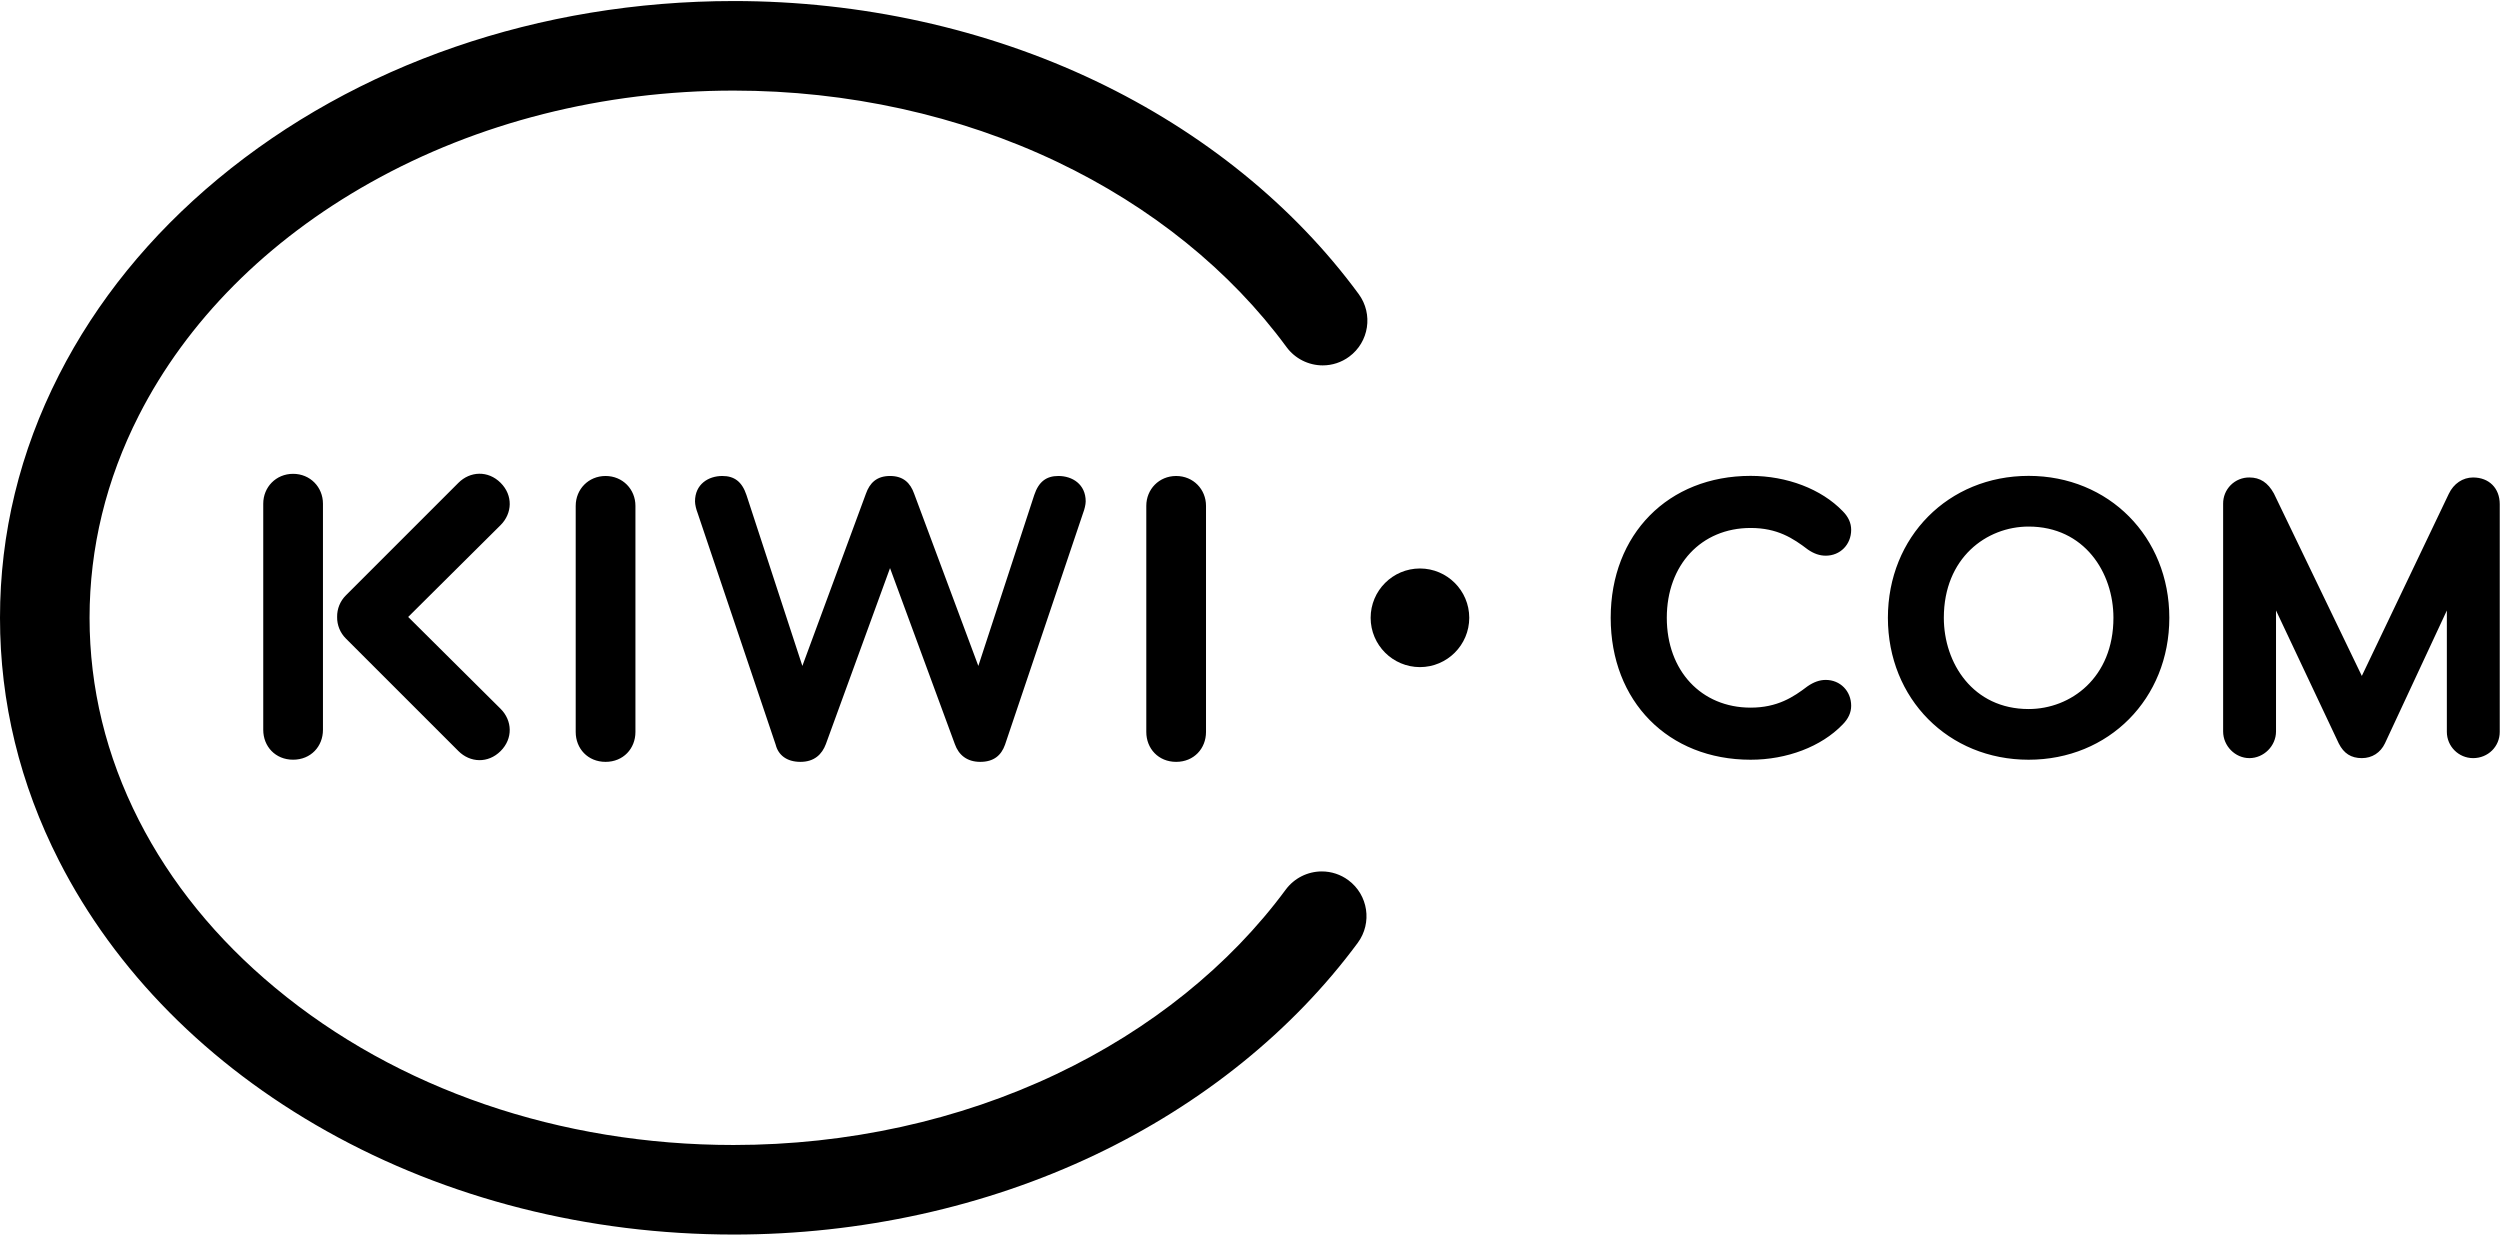
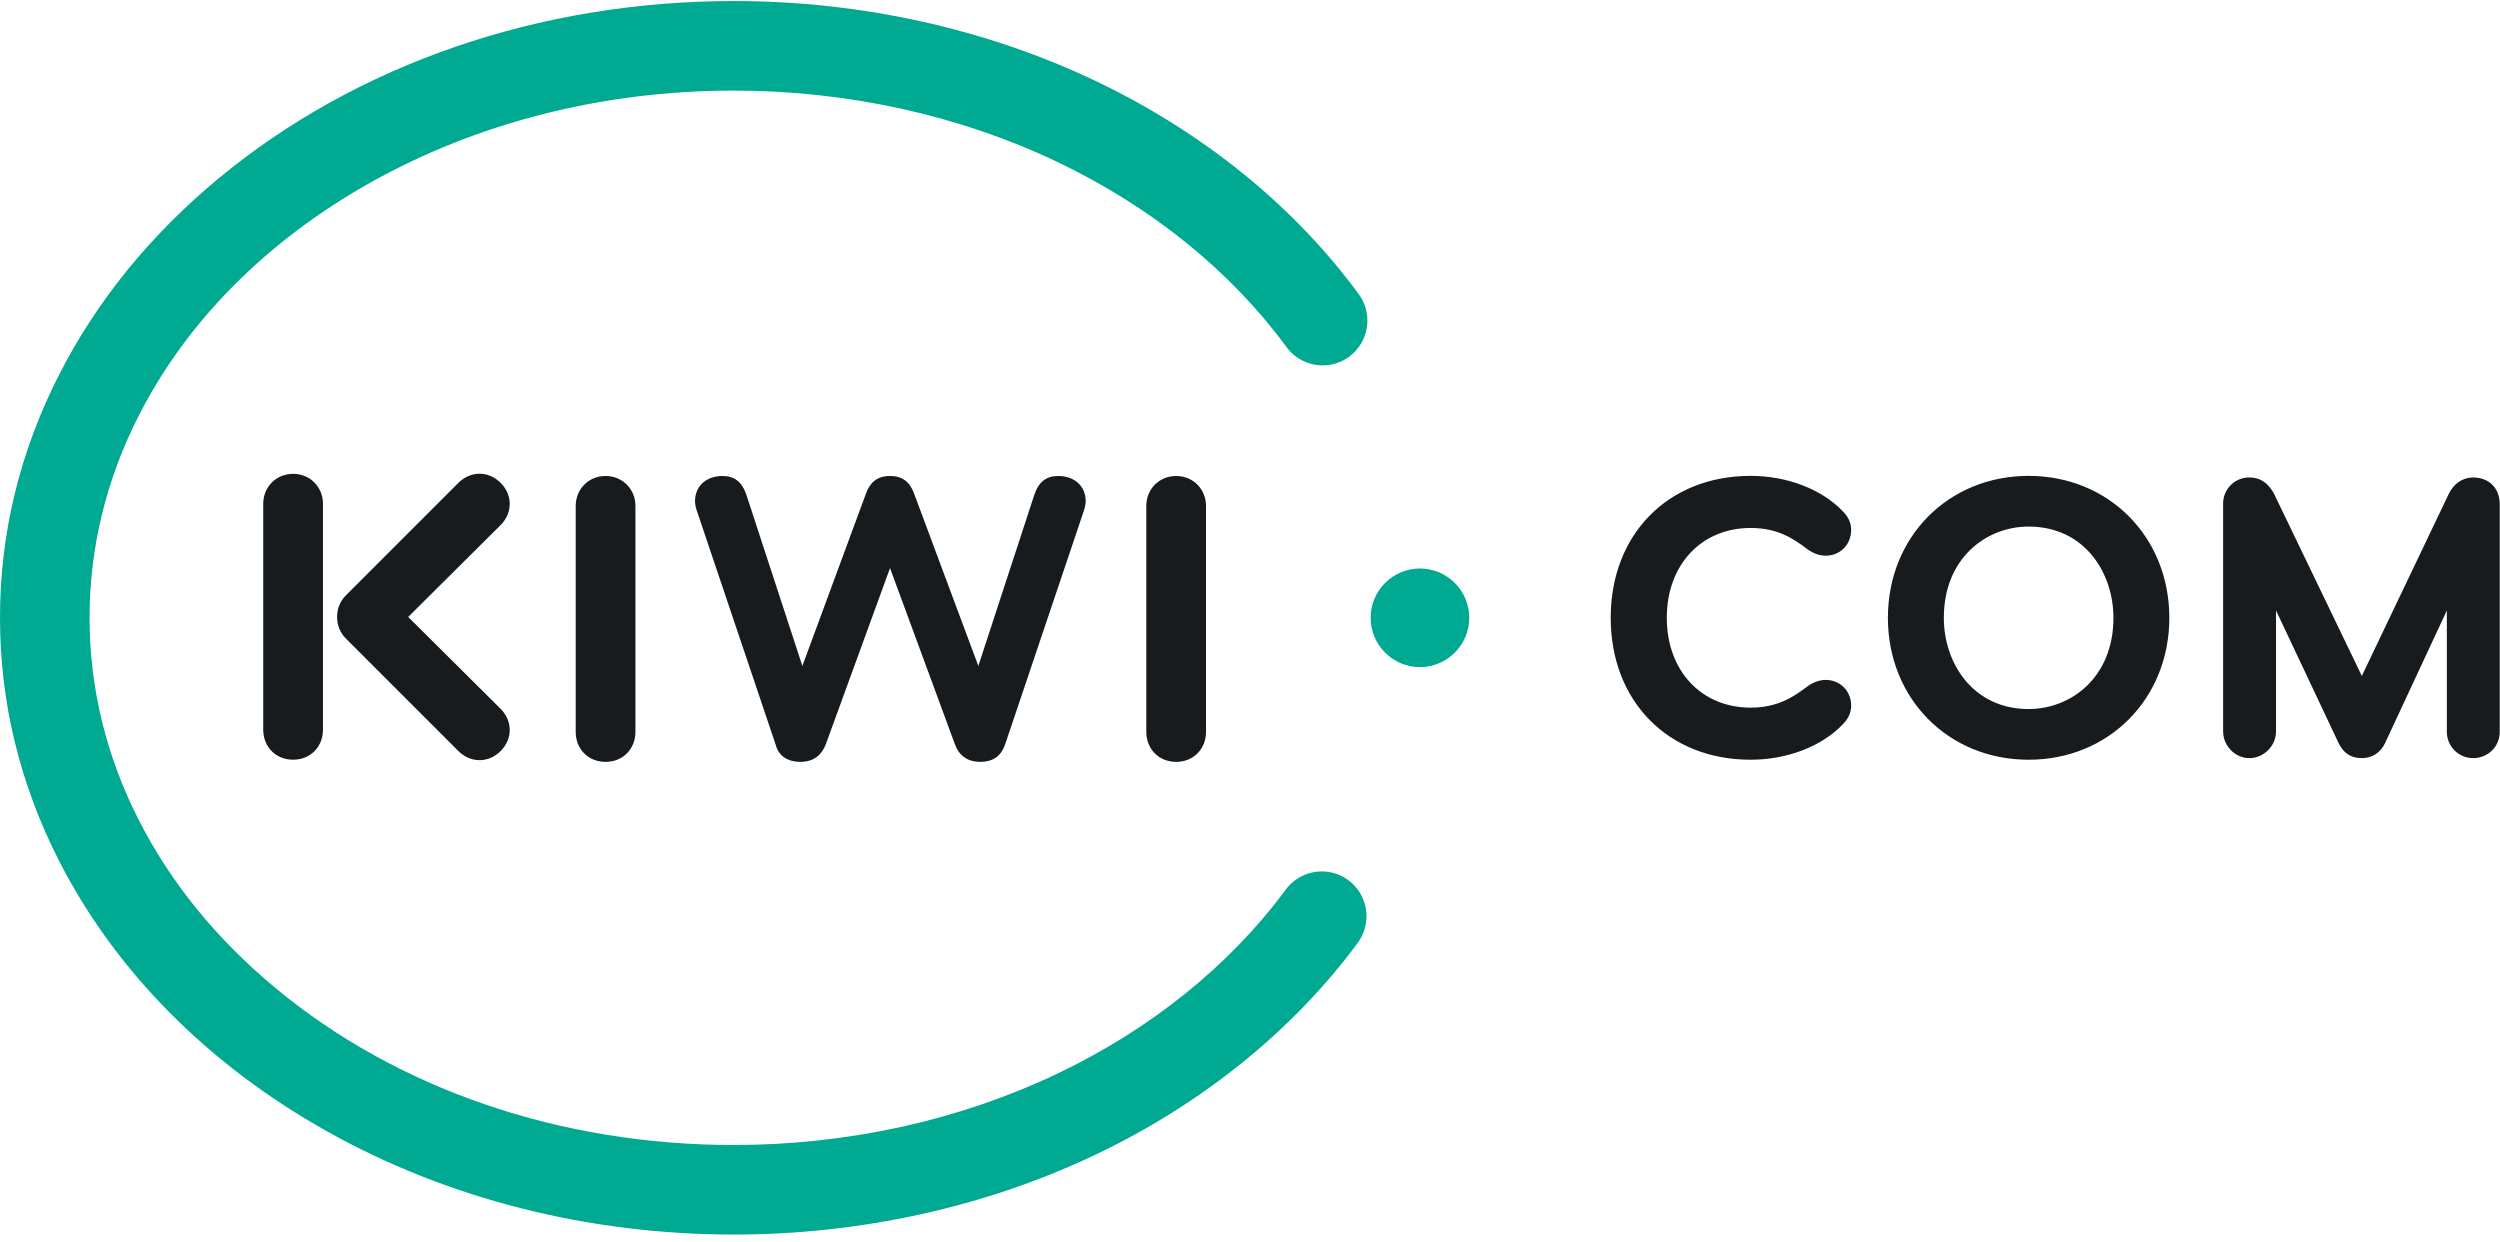
- <svg xmlns="http://www.w3.org/2000/svg" height="138" width="278">
-   <g fill="#000">
-     <path d="m120.447 57.027c.14-.354.282-.919.282-1.272 0-1.907-1.483-2.826-3.037-2.826-1.342 0-2.19.636-2.685 2.12l-6.216 19.003-7.135-19.145c-.424-1.2-1.2-1.978-2.685-1.978-1.483 0-2.26.777-2.683 1.978l-7.065 19.145-6.216-19.003c-.495-1.483-1.343-2.12-2.685-2.12-1.554 0-3.037.919-3.037 2.826 0 .353.14.918.282 1.272l8.689 25.784c.283 1.13 1.2 1.908 2.755 1.908 1.554 0 2.402-.848 2.826-1.979l7.134-19.568 7.206 19.568c.424 1.2 1.342 1.979 2.826 1.979s2.331-.706 2.755-1.908zm-64.777 21.796-10.28-10.218 10.28-10.217c1.298-1.3 1.4-3.298 0-4.696-1.399-1.399-3.397-1.3-4.695 0l-12.508 12.508a3.303 3.303 0 0 0 -.979 2.405 3.302 3.302 0 0 0 .979 2.405l12.508 12.507c1.298 1.3 3.296 1.4 4.695 0 1.398-1.397 1.298-3.395 0-4.694zm-19.757 2.337v-25.15c0-1.836-1.412-3.32-3.32-3.32s-3.32 1.484-3.32 3.32v25.15c0 1.835 1.341 3.319 3.32 3.319 1.978 0 3.32-1.484 3.32-3.32zm28.105-24.91v25.147c0 1.837 1.343 3.322 3.32 3.322 1.98 0 3.322-1.485 3.322-3.322v-25.147c0-1.837-1.414-3.32-3.321-3.32s-3.32 1.483-3.32 3.32zm63.45 0v25.147c0 1.837 1.342 3.322 3.32 3.322s3.32-1.485 3.32-3.322v-25.147c0-1.837-1.413-3.32-3.32-3.32s-3.32 1.483-3.32 3.32zm0 0v25.147c0 1.837 1.342 3.322 3.32 3.322s3.32-1.485 3.32-3.322v-25.147c0-1.837-1.413-3.32-3.32-3.32s-3.32 1.483-3.32 3.32zm0 0v25.147c0 1.837 1.342 3.322 3.32 3.322s3.32-1.485 3.32-3.322v-25.147c0-1.837-1.413-3.32-3.32-3.32s-3.32 1.483-3.32 3.32zm67.2 2.46c2.975 0 4.71 1.136 6.371 2.402.663.458 1.312.68 1.982.68 1.612 0 2.829-1.236 2.829-2.874 0-.764-.31-1.446-.947-2.084-2.37-2.453-6.196-3.917-10.235-3.917-9.16 0-15.559 6.49-15.559 15.782 0 9.293 6.398 15.783 15.56 15.783 4.038 0 7.858-1.459 10.217-3.901.648-.65.964-1.336.964-2.1 0-1.638-1.217-2.874-2.83-2.874-.671 0-1.334.233-2.029.714-1.569 1.198-3.35 2.368-6.323 2.368-5.487 0-9.32-4.108-9.32-9.99s3.833-9.989 9.32-9.989zm30.914-5.793c-8.92 0-15.648 6.785-15.648 15.782 0 8.998 6.727 15.783 15.648 15.783 8.92 0 15.647-6.785 15.647-15.783 0-8.997-6.726-15.782-15.647-15.782zm0 25.928c-6.19 0-9.428-5.104-9.428-10.146 0-6.66 4.743-10.145 9.428-10.145 6.192 0 9.432 5.104 9.432 10.145 0 6.661-4.745 10.146-9.432 10.146zm49.427-25.75c-1.15 0-2.16.681-2.703 1.82l-9.671 20.25-.085-.178-9.693-20.112c-.669-1.214-1.535-1.78-2.727-1.78a2.887 2.887 0 0 0 -2.918 2.92v25.324c0 1.607 1.336 2.964 2.918 2.964 1.606 0 2.963-1.357 2.963-2.964v-13.456l6.98 14.792c.558 1.11 1.373 1.628 2.564 1.628 1.135 0 2.071-.599 2.569-1.643l6.884-14.774v13.499c0 1.609 1.31 2.918 2.919 2.918 1.661 0 2.962-1.282 2.962-2.918v-25.326c0-1.772-1.19-2.963-2.962-2.963z" />
-     <path d="m149.934 97.876a4.941 4.941 0 0 0 -2.952-.973 5.002 5.002 0 0 0 -4.01 2.024c-6.244 8.46-15.06 15.553-25.496 20.511-10.851 5.16-23.254 7.885-35.904 7.885-19.301 0-37.403-6.207-50.97-17.48-6.513-5.404-11.615-11.678-15.165-18.646-3.633-7.135-5.476-14.704-5.478-22.496.002-7.792 1.845-15.362 5.478-22.499 5.343-10.491 14.25-19.448 25.759-25.902 11.927-6.69 25.896-10.226 40.402-10.226 12.648 0 25.081 2.74 35.956 7.924 10.458 4.984 19.279 12.107 25.51 20.6a5.001 5.001 0 0 0 4.018 2.033 4.942 4.942 0 0 0 2.942-.965 4.985 4.985 0 0 0 1.067-6.96c-7.206-9.815-17.32-18.01-29.252-23.698-12.204-5.817-26.119-8.891-40.239-8.892-21.622.004-41.992 7.028-57.36 19.777-7.56 6.277-13.507 13.607-17.676 21.789-4.357 8.545-6.566 17.635-6.564 27.018-.002 9.383 2.207 18.472 6.564 27.017 6.248 12.253 16.54 22.65 29.761 30.066 13.412 7.521 29.067 11.498 45.273 11.499 14.083 0 27.968-3.06 40.153-8.85 11.909-5.662 22.017-13.82 29.233-23.592a4.987 4.987 0 0 0 -1.05-6.965" />
-     <path d="m157.898 63.215a5.49 5.49 0 0 0 -5.483 5.484 5.49 5.49 0 0 0 5.483 5.484 5.49 5.49 0 0 0 5.483-5.484 5.49 5.49 0 0 0 -5.483-5.484" />
+ <svg xmlns="http://www.w3.org/2000/svg" width="278" height="138">
+   <g fill="none">
+     <path fill="#171B1E" d="M120.447 57.027c.14-.354.282-.919.282-1.272 0-1.907-1.483-2.826-3.037-2.826-1.342 0-2.19.636-2.685 2.12l-6.216 19.003-7.135-19.145c-.424-1.2-1.2-1.978-2.685-1.978-1.483 0-2.26.777-2.683 1.978l-7.065 19.145-6.216-19.003c-.495-1.483-1.343-2.12-2.685-2.12-1.554 0-3.037.919-3.037 2.826 0 .353.14.918.282 1.272l8.689 25.784c.283 1.13 1.2 1.908 2.755 1.908 1.554 0 2.402-.848 2.826-1.979l7.134-19.568 7.206 19.568c.424 1.2 1.342 1.979 2.826 1.979s2.331-.706 2.755-1.908l8.689-25.784zM55.67 78.823L45.39 68.605l10.28-10.217c1.298-1.3 1.4-3.298 0-4.696-1.399-1.399-3.397-1.3-4.695 0L38.467 66.2a3.303 3.303 0 0 0-.979 2.405 3.302 3.302 0 0 0 .979 2.405l12.508 12.507c1.298 1.3 3.296 1.4 4.695 0 1.398-1.397 1.298-3.395 0-4.694zM35.913 81.16V56.01c0-1.836-1.412-3.32-3.32-3.32s-3.32 1.484-3.32 3.32v25.15c0 1.835 1.341 3.319 3.32 3.319 1.978 0 3.32-1.484 3.32-3.32zm28.105-24.91v25.147c0 1.837 1.343 3.322 3.32 3.322 1.98 0 3.322-1.485 3.322-3.322V56.25c0-1.837-1.414-3.32-3.321-3.32-1.907 0-3.32 1.483-3.32 3.32zm63.45 0v25.147c0 1.837 1.342 3.322 3.32 3.322 1.978 0 3.32-1.485 3.32-3.322V56.25c0-1.837-1.413-3.32-3.32-3.32-1.907 0-3.32 1.483-3.32 3.32zm0 0v25.147c0 1.837 1.342 3.322 3.32 3.322 1.978 0 3.32-1.485 3.32-3.322V56.25c0-1.837-1.413-3.32-3.32-3.32-1.907 0-3.32 1.483-3.32 3.32zm0 0v25.147c0 1.837 1.342 3.322 3.32 3.322 1.978 0 3.32-1.485 3.32-3.322V56.25c0-1.837-1.413-3.32-3.32-3.32-1.907 0-3.32 1.483-3.32 3.32zm67.2 2.46c2.975 0 4.71 1.136 6.371 2.402.663.458 1.312.68 1.982.68 1.612 0 2.829-1.236 2.829-2.874 0-.764-.31-1.446-.947-2.084-2.37-2.453-6.196-3.917-10.235-3.917-9.16 0-15.559 6.49-15.559 15.782 0 9.293 6.398 15.783 15.56 15.783 4.038 0 7.858-1.459 10.217-3.901.648-.65.964-1.336.964-2.1 0-1.638-1.217-2.874-2.83-2.874-.671 0-1.334.233-2.029.714-1.569 1.198-3.35 2.368-6.323 2.368-5.487 0-9.32-4.108-9.32-9.99 0-5.882 3.833-9.989 9.32-9.989zm30.914-5.793c-8.92 0-15.648 6.785-15.648 15.782 0 8.998 6.727 15.783 15.648 15.783 8.92 0 15.647-6.785 15.647-15.783 0-8.997-6.726-15.782-15.647-15.782zm0 25.928c-6.19 0-9.428-5.104-9.428-10.146 0-6.66 4.743-10.145 9.428-10.145 6.192 0 9.432 5.104 9.432 10.145 0 6.661-4.745 10.146-9.432 10.146zm49.427-25.75c-1.15 0-2.16.681-2.703 1.82l-9.671 20.25-.085-.178-9.693-20.112c-.669-1.214-1.535-1.78-2.727-1.78a2.887 2.887 0 0 0-2.918 2.92v25.324c0 1.607 1.336 2.964 2.918 2.964 1.606 0 2.963-1.357 2.963-2.964V67.883l6.98 14.792c.558 1.11 1.373 1.628 2.564 1.628 1.135 0 2.071-.599 2.569-1.643l6.884-14.774v13.499c0 1.609 1.31 2.918 2.919 2.918 1.661 0 2.962-1.282 2.962-2.918V56.059c0-1.772-1.19-2.963-2.962-2.963z" />
+     <path fill="#00A991" d="M149.934 97.876a4.941 4.941 0 0 0-2.952-.973 5.002 5.002 0 0 0-4.01 2.024c-6.244 8.46-15.06 15.553-25.496 20.511-10.851 5.16-23.254 7.885-35.904 7.885-19.301 0-37.403-6.207-50.97-17.48-6.513-5.404-11.615-11.678-15.165-18.646-3.633-7.135-5.476-14.704-5.478-22.496.002-7.792 1.845-15.362 5.478-22.499C20.78 35.711 29.687 26.754 41.196 20.3c11.927-6.69 25.896-10.226 40.402-10.226 12.648 0 25.081 2.74 35.956 7.924 10.458 4.984 19.279 12.107 25.51 20.6a5.001 5.001 0 0 0 4.018 2.033 4.942 4.942 0 0 0 2.942-.965 4.985 4.985 0 0 0 1.067-6.96c-7.206-9.815-17.32-18.01-29.252-23.698C109.635 3.191 95.72.117 81.6.116 59.978.12 39.608 7.144 24.24 19.893 16.68 26.17 10.733 33.5 6.564 41.682 2.207 50.227-.002 59.317 0 68.7c-.002 9.383 2.207 18.472 6.564 27.017 6.248 12.253 16.54 22.65 29.761 30.066 13.412 7.521 29.067 11.498 45.273 11.499 14.083 0 27.968-3.06 40.153-8.85 11.909-5.662 22.017-13.82 29.233-23.592a4.987 4.987 0 0 0-1.05-6.965" />
+     <path fill="#00A991" d="M157.898 63.215a5.49 5.49 0 0 0-5.483 5.484 5.49 5.49 0 0 0 5.483 5.484 5.49 5.49 0 0 0 5.483-5.484 5.49 5.49 0 0 0-5.483-5.484" />
  </g>
</svg>
